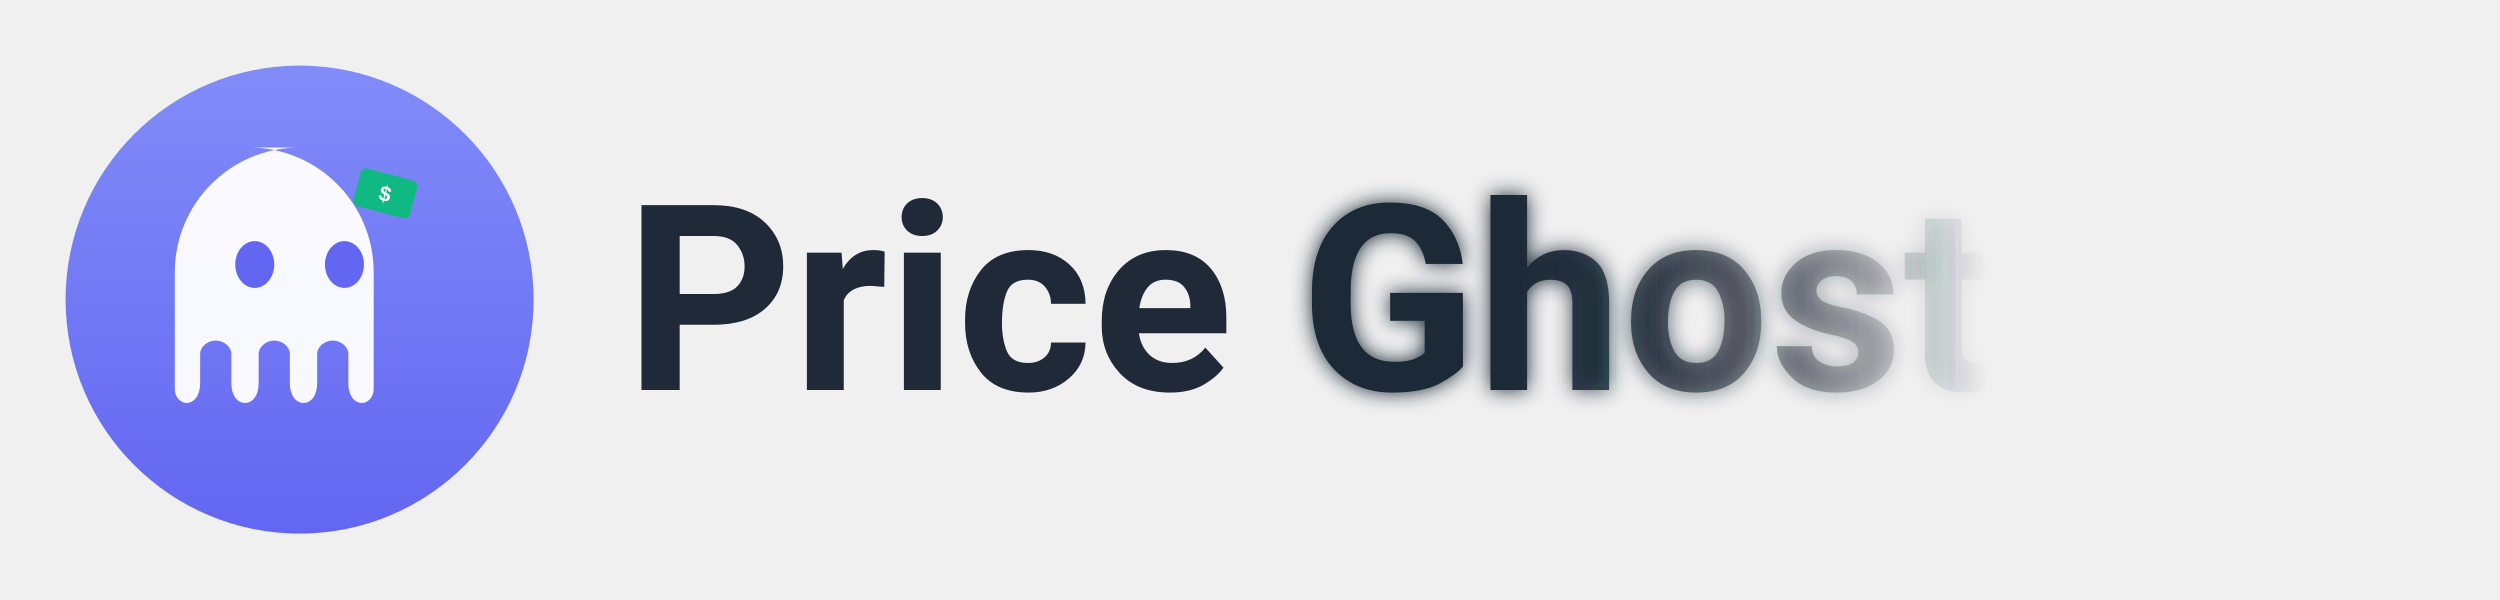
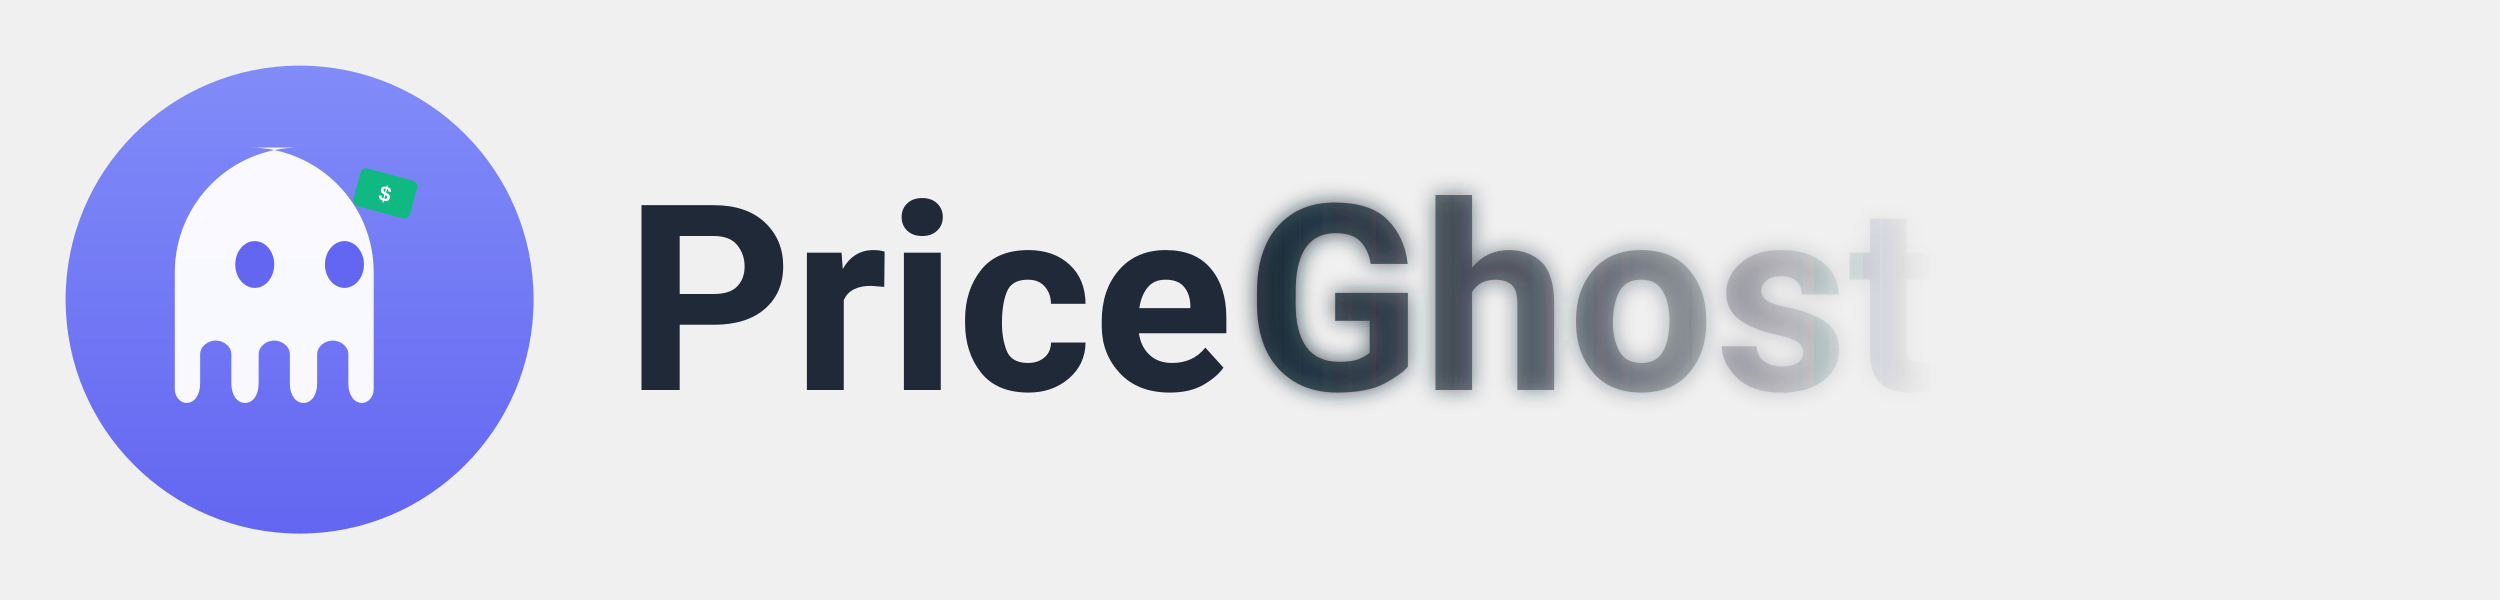
<svg xmlns="http://www.w3.org/2000/svg" viewBox="0 0 500 120">
  <defs>
    <linearGradient id="ghostGrad" x1="0%" y1="0%" x2="0%" y2="100%">
      <stop offset="0%" style="stop-color:#818cf8" />
      <stop offset="100%" style="stop-color:#6366f1" />
    </linearGradient>
    <linearGradient id="textFade" x1="0%" y1="0%" x2="100%" y2="0%">
-       <stop offset="0%" style="stop-color:#1f2937" />
-       <stop offset="30%" style="stop-color:#1f2937" />
+       <stop offset="0%" style="stop-color:#1f2937;stop-opacity:0.85" />
+       <stop offset="40%" style="stop-color:#1f2937;stop-opacity:0.5" />
      <stop offset="100%" style="stop-color:#1f2937;stop-opacity:0" />
    </linearGradient>
    <filter id="glow" x="-20%" y="-20%" width="140%" height="140%">
      <feGaussianBlur stdDeviation="2" result="coloredBlur" />
      <feMerge>
        <feMergeNode in="coloredBlur" />
        <feMergeNode in="SourceGraphic" />
      </feMerge>
    </filter>
  </defs>
  <g transform="translate(10, 10) scale(0.195)">
    <circle cx="256" cy="256" r="240" fill="url(#ghostGrad)" />
    <path d="M256 100c-70.7 0-128 57.3-128 128v120c0 8 6 14 12 14 8 0 14-8 14-20v-30c0-8 8-14 16-14s16 6 16 14v30c0 12 6 20 14 20s14-8 14-20v-30c0-8 8-14 16-14s16 6 16 14v30c0 12 6 20 14 20s14-8 14-20v-30c0-8 8-14 16-14s16 6 16 14v30c0 12 6 20 14 20 6 0 12-6 12-14V228c0-70.7-57.3-128-128-128z" fill="white" opacity="0.95" />
    <ellipse cx="210" cy="220" rx="20" ry="24" fill="#6366f1" />
    <ellipse cx="302" cy="220" rx="20" ry="24" fill="#6366f1" />
    <g transform="translate(320, 120) rotate(15)">
      <rect x="0" y="0" width="60" height="40" rx="6" fill="#10b981" />
      <text x="30" y="28" text-anchor="middle" fill="white" font-family="Arial, sans-serif" font-size="22" font-weight="bold">$</text>
    </g>
  </g>
  <text x="125" y="78" font-family="system-ui, -apple-system, 'Segoe UI', Roboto, sans-serif" font-size="52" font-weight="700" fill="#1f2937">Price</text>
-   <text x="260" y="78" font-family="system-ui, -apple-system, 'Segoe UI', Roboto, sans-serif" font-size="52" font-weight="700" fill="url(#textFade)" filter="url(#glow)">Ghost</text>
+   <text x="249" y="78" font-family="system-ui, -apple-system, 'Segoe UI', Roboto, sans-serif" font-size="52" font-weight="700" fill="url(#textFade)" filter="url(#glow)">Ghost</text>
</svg>
